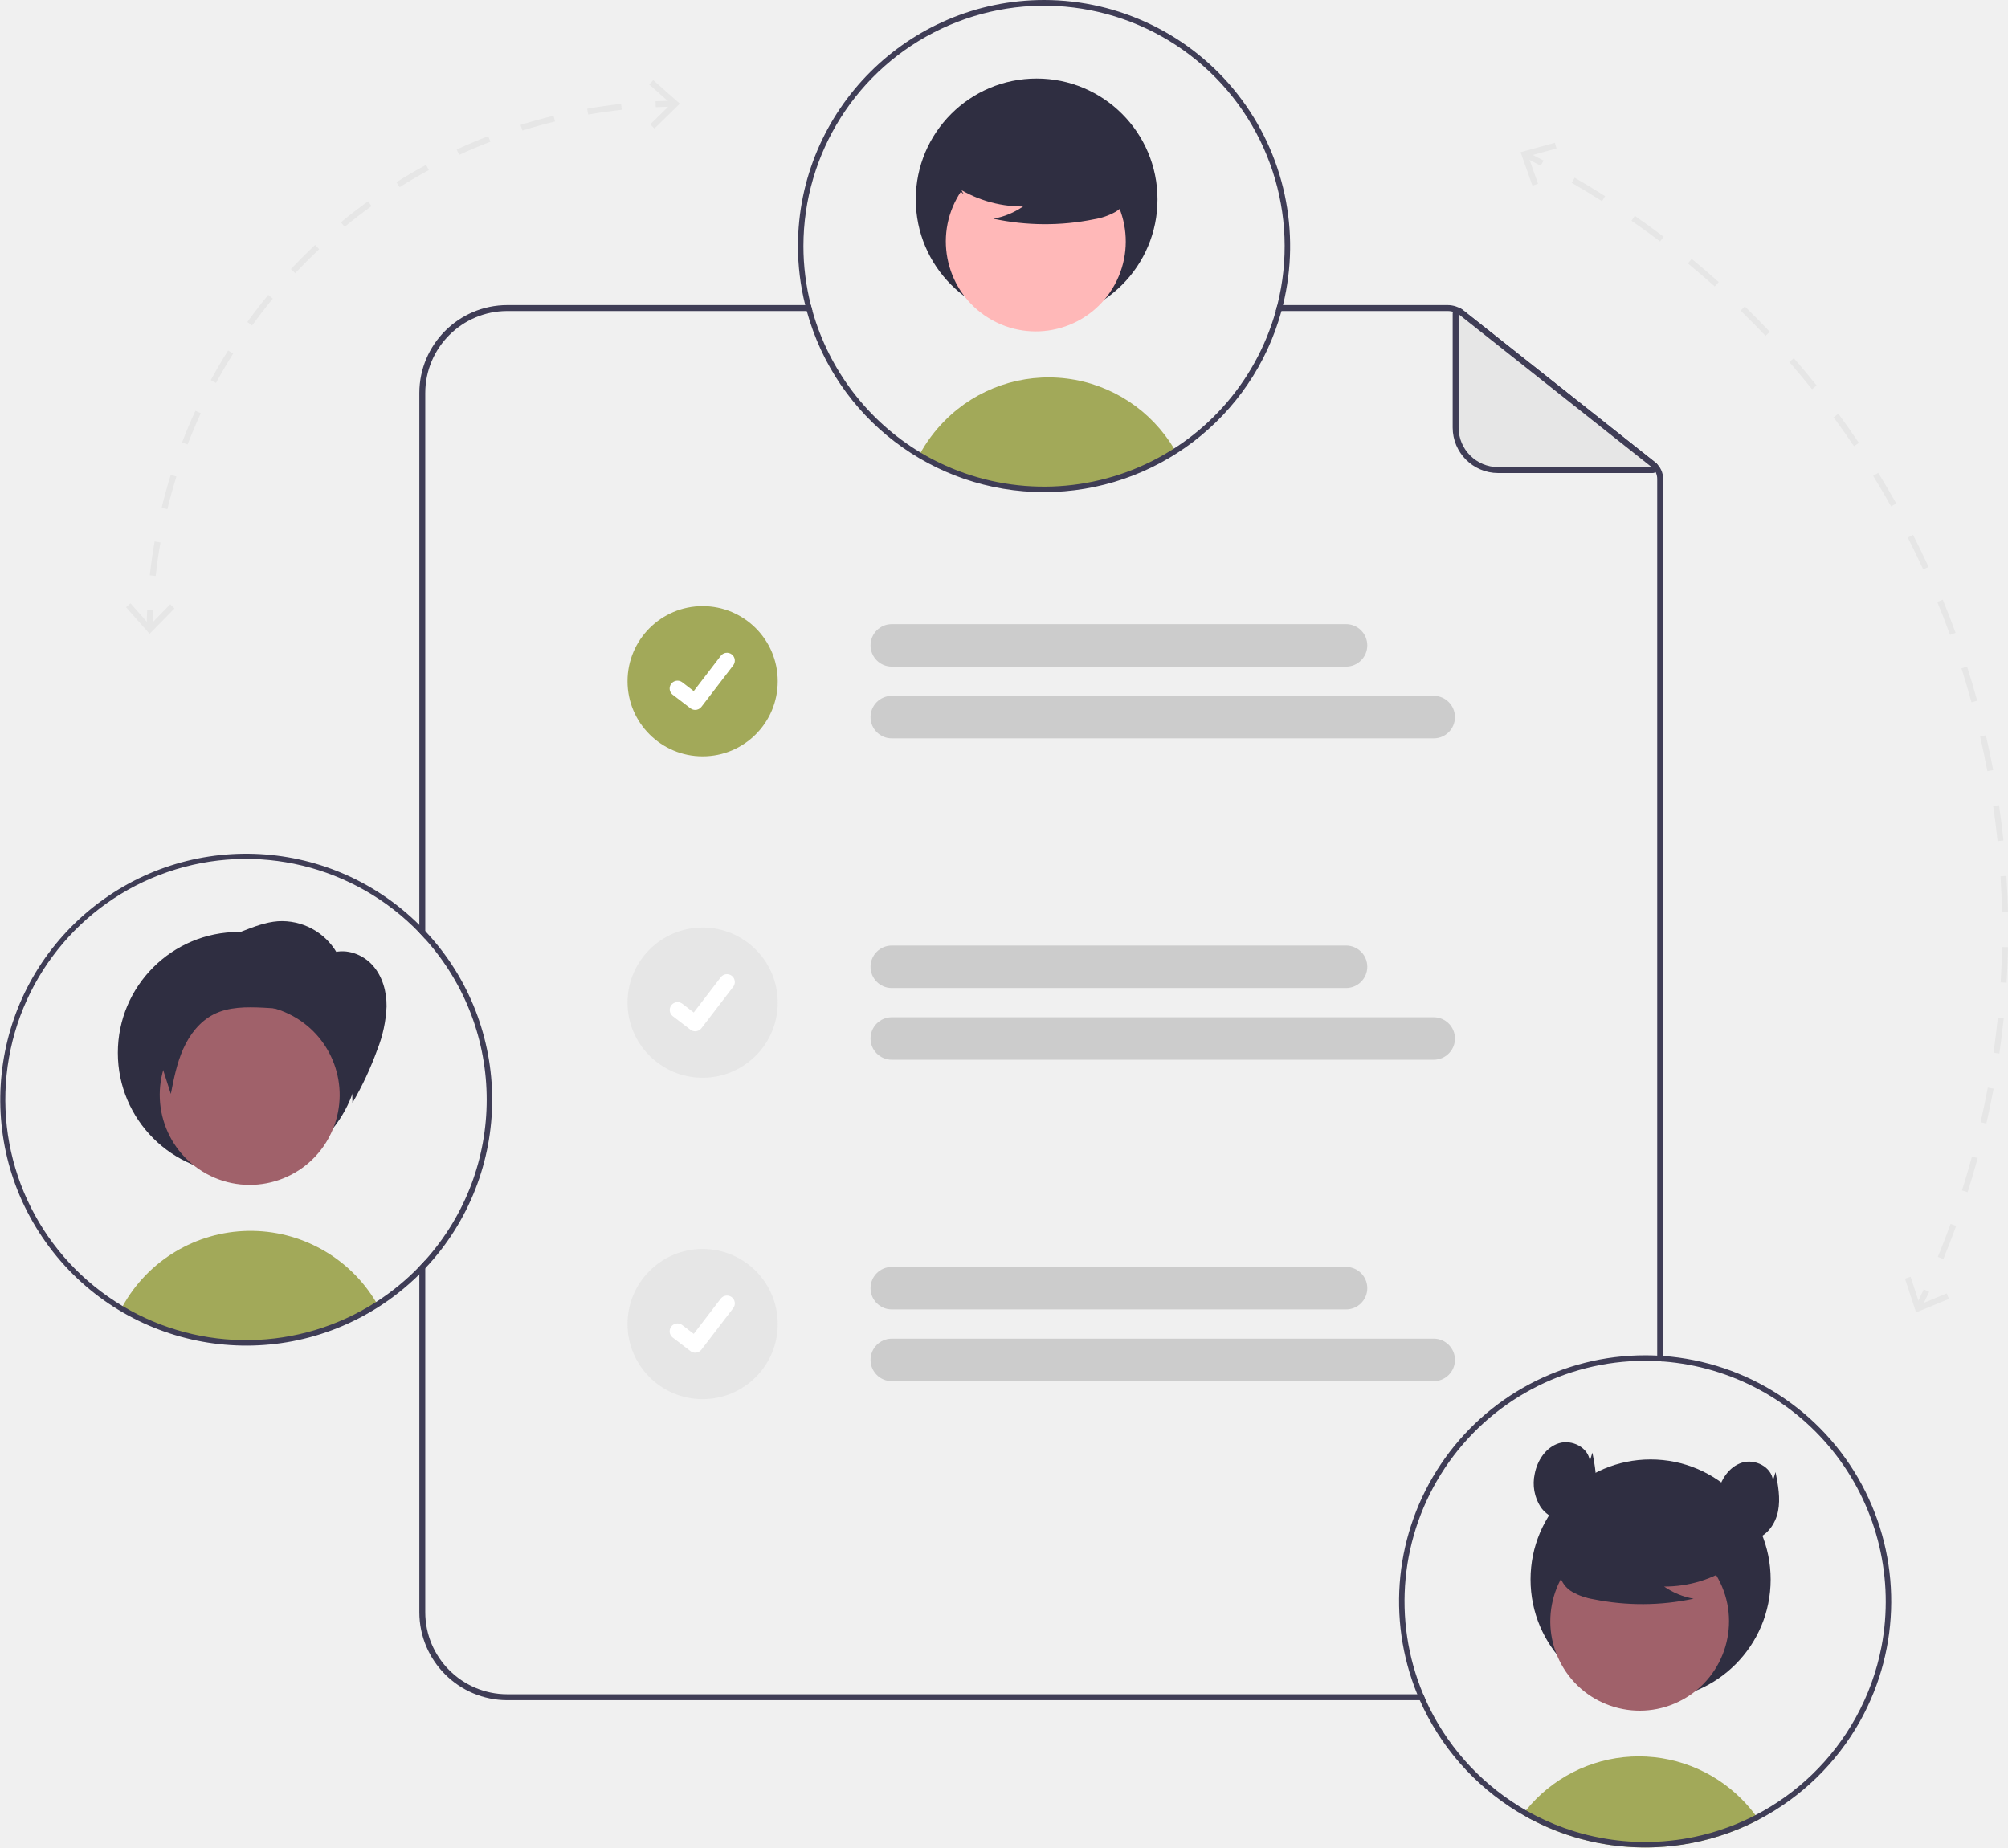
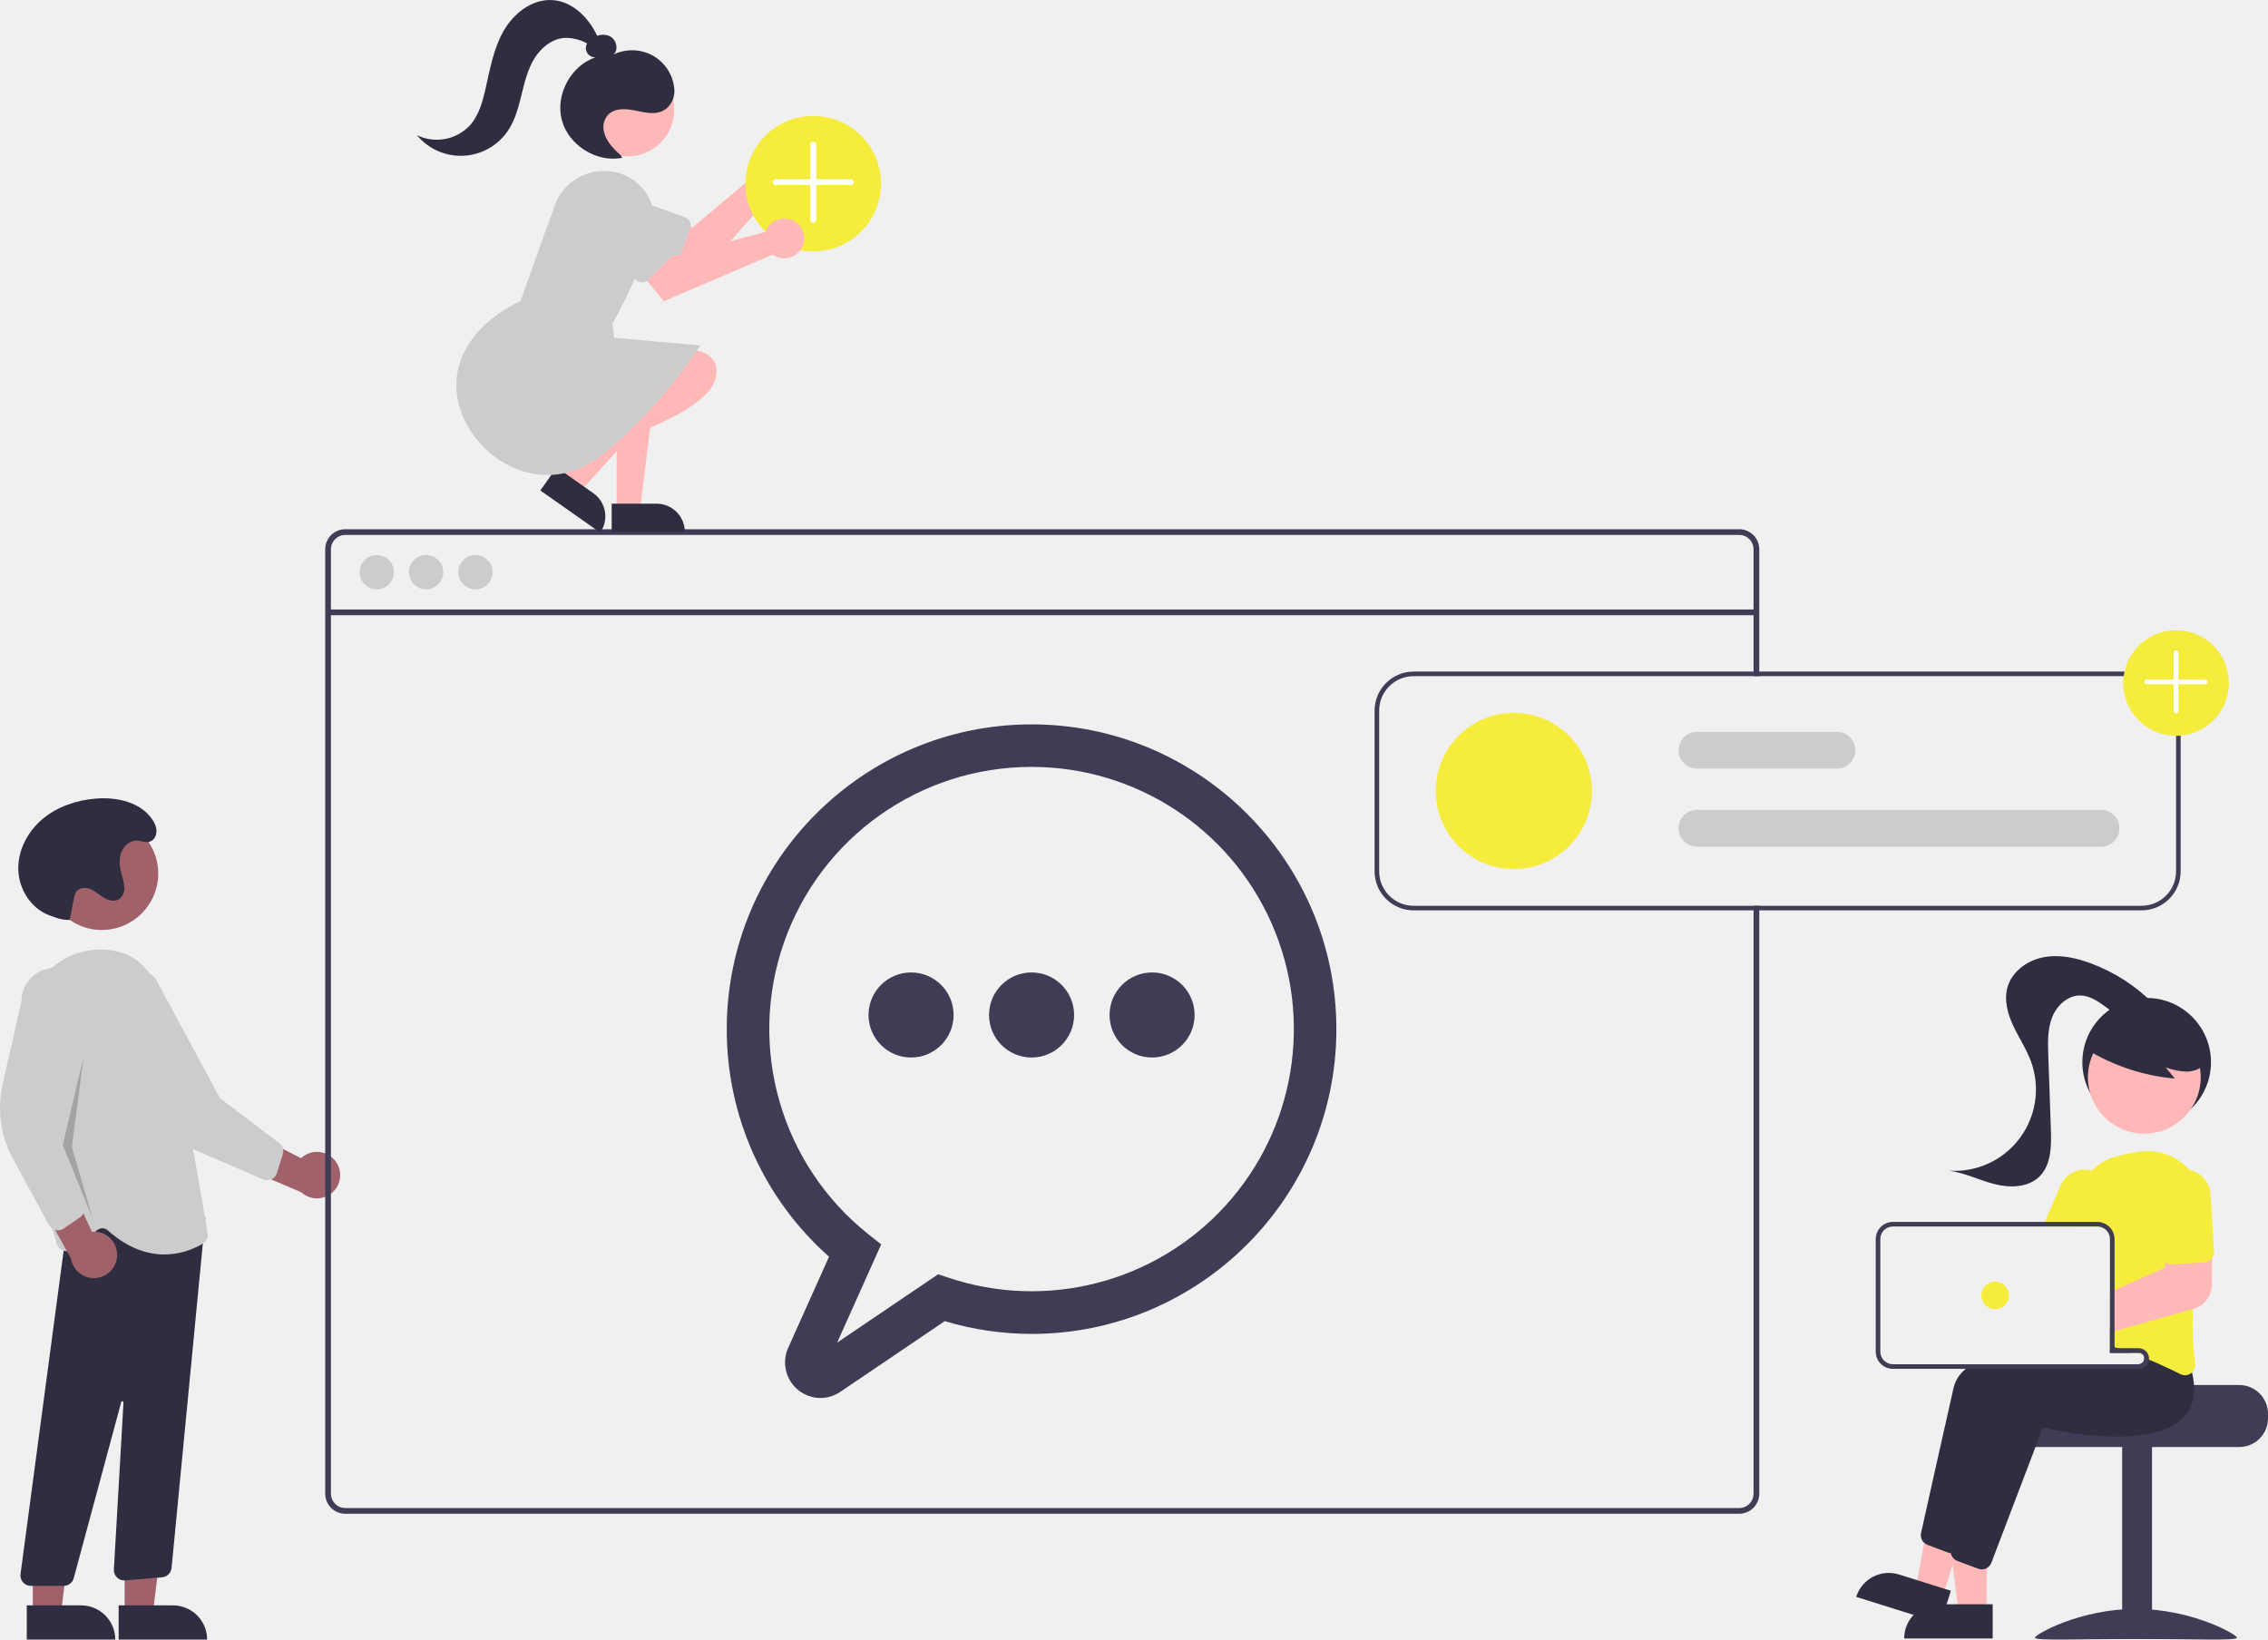
- <svg xmlns="http://www.w3.org/2000/svg" id="aba92bf9-15c7-4666-a277-8a6e60b3ba94" data-name="Layer 1" width="677.858" height="623.712" viewBox="0 0 677.858 623.712">
-   <path d="M741.511,710.144H432.321a27.721,27.721,0,0,1-27.69-27.7v-118.85c-.64.73-1.31,1.45-2,2.15v116.7a29.727,29.727,0,0,0,29.69,29.7H742.381C742.081,711.484,741.791,710.814,741.511,710.144Zm-336.88-439.3a27.721,27.721,0,0,1,27.69-27.7h103.02c-.19-.67-.37-1.33-.54-2h-102.48a29.727,29.727,0,0,0-29.69,29.7v182.2c.69.7,1.35,1.42,2,2.15Zm415.16,23.36-64.6-51.17a8.733,8.733,0,0,0-5.42-1.89H692.281c-.16.67-.34,1.34-.53,2h58.02a6.796,6.796,0,0,1,4.18,1.45l64.6,51.18a5.146,5.146,0,0,1,1.96,4.06v297.83c.67.02,1.34.07,2,.12v-297.95A7.137,7.137,0,0,0,819.791,294.204Z" transform="translate(-261.0712 -138.1442)" fill="#3f3d56" />
-   <path d="M818.938,296.846H766.812a14.348,14.348,0,0,1-14.348-14.348V243.999a.897.897,0,0,1,1.454-.703l65.577,51.951A.897.897,0,0,1,818.938,296.846Z" transform="translate(-261.0712 -138.1442)" fill="#e6e6e6" />
-   <path d="M818.938,297.846H766.812a15.366,15.366,0,0,1-15.348-15.348v-38.499a1.897,1.897,0,0,1,3.074-1.487l65.577,51.951a1.896,1.896,0,0,1-1.178,3.383Zm0-2v0Zm-65.474-51.634V282.498a13.363,13.363,0,0,0,13.348,13.348H818.641Z" transform="translate(-261.0712 -138.1442)" fill="#3f3d56" />
-   <path d="M715.466,363.205H562.122a7.174,7.174,0,1,1,0-14.348H715.466a7.174,7.174,0,0,1,0,14.348Z" transform="translate(-261.0712 -138.1442)" fill="#ccc" />
-   <path d="M745.059,387.418H562.122a7.174,7.174,0,1,1,0-14.348h182.937a7.174,7.174,0,1,1,0,14.348Z" transform="translate(-261.0712 -138.1442)" fill="#ccc" />
-   <path d="M715.466,471.712H562.122a7.174,7.174,0,0,1,0-14.348H715.466a7.174,7.174,0,0,1,0,14.348Z" transform="translate(-261.0712 -138.1442)" fill="#ccc" />
-   <path d="M745.059,495.924H562.122a7.174,7.174,0,1,1,0-14.348h182.937a7.174,7.174,0,1,1,0,14.348Z" transform="translate(-261.0712 -138.1442)" fill="#ccc" />
-   <path d="M715.466,580.219H562.122a7.174,7.174,0,1,1,0-14.348H715.466a7.174,7.174,0,0,1,0,14.348Z" transform="translate(-261.0712 -138.1442)" fill="#ccc" />
-   <path d="M745.059,604.431H562.122a7.174,7.174,0,1,1,0-14.348h182.937a7.174,7.174,0,1,1,0,14.348Z" transform="translate(-261.0712 -138.1442)" fill="#ccc" />
-   <circle id="a4ecd73b-08d8-48cc-a4e8-61145e733de3" data-name="Ellipse 44" cx="237.194" cy="229.993" r="25.356" fill="#a2a959" />
-   <path id="e1436a23-a259-49e2-b8fe-799bdd526759" data-name="Path 395" d="M495.753,377.81a2.63,2.63,0,0,1-1.582-.526l-.028-.021-5.959-4.558a2.648,2.648,0,1,1,3.222-4.203l3.86,2.96,9.121-11.899a2.647,2.647,0,0,1,3.711-.49l.001.001-.057.079.058-.079a2.65,2.65,0,0,1,.49,3.712l-10.728,13.99a2.649,2.649,0,0,1-2.106,1.033Z" transform="translate(-261.0712 -138.1442)" fill="#fff" />
-   <circle id="be8a52d2-63f9-435f-813d-f0401f75b826" data-name="Ellipse 44" cx="237.194" cy="338.5" r="25.356" fill="#e6e6e6" />
-   <path id="e3c7ab69-76f6-4704-bab0-1a6933653e72" data-name="Path 395" d="M495.753,486.317a2.63,2.63,0,0,1-1.582-.526l-.028-.021-5.959-4.558a2.648,2.648,0,0,1,3.222-4.203l3.86,2.96,9.121-11.899a2.647,2.647,0,0,1,3.711-.49l.001.001-.057.079.058-.079a2.65,2.65,0,0,1,.49,3.712l-10.728,13.99a2.649,2.649,0,0,1-2.106,1.033Z" transform="translate(-261.0712 -138.1442)" fill="#fff" />
-   <circle id="fc7f6027-3824-4a0f-8274-ead5998d3b8e" data-name="Ellipse 44" cx="237.194" cy="447.007" r="25.356" fill="#e6e6e6" />
-   <path id="a068fab7-b499-433d-8534-b02b75008e19" data-name="Path 395" d="M495.753,594.823a2.63,2.63,0,0,1-1.582-.526l-.028-.021-5.959-4.558a2.648,2.648,0,1,1,3.222-4.203l3.86,2.96,9.121-11.899a2.647,2.647,0,0,1,3.711-.49l.001.001-.057.079.058-.079a2.65,2.65,0,0,1,.49,3.712l-10.728,13.99a2.649,2.649,0,0,1-2.106,1.033Z" transform="translate(-261.0712 -138.1442)" fill="#fff" />
-   <path d="M854.768,752.469q-2.146,1.121-4.366,2.123-2.021.914-4.107,1.717c-.508.194-1.024.388-1.541.582a82.638,82.638,0,0,1-12.553,3.461q-3.171.623-6.424.978-2.686.305-5.427.434c-1.302.065-2.603.092-3.914.092a82.927,82.927,0,0,1-15.47-1.449c-1.33-.24-2.631-.526-3.932-.84a81.945,81.945,0,0,1-18.156-6.701c-.517-.258-1.034-.535-1.551-.803-.766-.406-1.513-.831-2.261-1.274.36-.498.748-.988,1.144-1.468a48.953,48.953,0,0,1,72.8-3.784,50.098,50.098,0,0,1,4.671,5.409C854.057,751.444,854.417,751.952,854.768,752.469Z" transform="translate(-261.0712 -138.1442)" fill="#a2a959" />
-   <circle cx="557.205" cy="533.248" r="40.53" fill="#2f2e41" />
-   <circle cx="814.587" cy="685.51" r="30.166" transform="translate(-490.0586 336.5842) rotate(-28.66306)" fill="#a0616a" />
-   <path d="M846.284,666.536a41.028,41.028,0,0,1-23.447,7.246,25.142,25.142,0,0,0,9.965,4.1,82.729,82.729,0,0,1-33.792.19,21.871,21.871,0,0,1-7.074-2.43,8.953,8.953,0,0,1-4.366-5.84c-.741-4.235,2.559-8.083,5.989-10.677a44.175,44.175,0,0,1,37.121-7.418c4.147,1.072,8.301,2.883,10.994,6.213s3.491,8.464.925,11.893Z" transform="translate(-261.0712 -138.1442)" fill="#2f2e41" />
-   <path d="M822.511,595.924c-.66-.05-1.33-.09-2-.12-1.35-.07-2.71-.1-4.08-.1a83.072,83.072,0,0,0-76.92,114.44c.27.67.55,1.34.85,2a83.673,83.673,0,0,0,32.84,37.56l.53.31c.45.27.89.53,1.33.77.75.45,1.5.87,2.26,1.28.52.27,1.04.54,1.55.8a81.774,81.774,0,0,0,18.16,6.7c1.3.32,2.6.6,3.93.84a82.963,82.963,0,0,0,15.47,1.45c1.31,0,2.61-.03,3.92-.09,1.82-.08,3.63-.23,5.42-.43q3.255-.36,6.43-.98a83.313,83.313,0,0,0,12.55-3.46c.52-.2,1.04-.39,1.54-.59,1.4-.53,2.76-1.1,4.11-1.71q2.22-1.005,4.37-2.13a83.876,83.876,0,0,0,34.19-33.2,2.432,2.432,0,0,1,.12-.22,83.047,83.047,0,0,0-66.57-123.12Zm73.72,98.1a80.758,80.758,0,0,1-8.67,23.94c-.07.13-.14.26-.21.38a81.377,81.377,0,0,1-33.67,32.6q-2.13,1.11-4.31,2.08c-1.21.54-2.45,1.06-3.7,1.54-.52.2-1.06.41-1.59.59a79.042,79.042,0,0,1-10.83,3.1,76.825,76.825,0,0,1-8.26,1.3c-1.71.19-3.44.32-5.19.38-1.12.05-2.24.08-3.37.08a80.389,80.389,0,0,1-14.97-1.4,77.371,77.371,0,0,1-8.89-2.18,81.139,81.139,0,0,1-12.91-5.23c-.48-.25-.96-.5-1.43-.76-.68-.36-1.36-.73-2.02-1.12-.5-.28-1-.58-1.49-.87-.29-.17-.57-.34-.86-.52a81.776,81.776,0,0,1-31.48-35.79c-.3-.66-.59-1.33-.87-2a81.226,81.226,0,0,1,74.92-112.59c1.37,0,2.73.03,4.08.11.67.02,1.34.07,2,.12a81.293,81.293,0,0,1,73.72,96.24Z" transform="translate(-261.0712 -138.1442)" fill="#3f3d56" />
-   <path d="M797.751,631.421c-.436-4.586-6.054-7.409-10.447-6.024s-7.277,5.809-8.149,10.332a14.821,14.821,0,0,0,1.999,11.189c2.221,3.196,6.301,5.19,10.107,4.379,4.345-.926,7.355-5.169,8.216-9.527s.006-8.851-.848-13.211Z" transform="translate(-261.0712 -138.1442)" fill="#2f2e41" />
-   <path d="M859.578,637.972c-.436-4.586-6.054-7.409-10.447-6.024s-7.277,5.809-8.149,10.332a14.821,14.821,0,0,0,1.999,11.189c2.221,3.196,6.301,5.19,10.107,4.379,4.345-.926,7.355-5.169,8.216-9.527s.006-8.851-.848-13.211Z" transform="translate(-261.0712 -138.1442)" fill="#2f2e41" />
-   <path d="M657.851,290.39a82.214,82.214,0,0,1-86.443,1.375,49.963,49.963,0,0,1,8.677-11.676,49.321,49.321,0,0,1,77.452,9.756C657.639,290.021,657.75,290.205,657.851,290.39Z" transform="translate(-261.0712 -138.1442)" fill="#a2a959" />
-   <circle cx="349.95" cy="67.306" r="40.8" fill="#2f2e41" />
-   <circle cx="610.735" cy="219.663" r="30.366" transform="translate(-136.0256 512.0468) rotate(-61.33679)" fill="#ffb8b8" />
-   <path d="M582.827,200.562a41.3,41.3,0,0,0,23.603,7.294,25.309,25.309,0,0,1-10.031,4.127,83.279,83.279,0,0,0,34.017.191,22.016,22.016,0,0,0,7.121-2.446,9.012,9.012,0,0,0,4.396-5.878c.746-4.264-2.576-8.137-6.028-10.748a44.468,44.468,0,0,0-37.368-7.467c-4.174,1.079-8.356,2.902-11.067,6.254s-3.514,8.52-.931,11.972Z" transform="translate(-261.0712 -138.1442)" fill="#2f2e41" />
-   <path d="M613.521,138.144a83.173,83.173,0,0,0-83.08,83.07,82.299,82.299,0,0,0,2.46,19.93c.17.67.34,1.34.52,2a82.987,82.987,0,0,0,80.1,61.15,83.104,83.104,0,0,0,80.15-61.15c.18-.67.35-1.33.51-2a83.128,83.128,0,0,0-80.66-103Zm78.76,103c-.16.67-.34,1.34-.53,2a81.27,81.27,0,0,1-119.87,47.83,81.81,81.81,0,0,1-36.54-47.83c-.19-.67-.37-1.33-.54-2a80.399,80.399,0,0,1-2.51-19.93,81.225,81.225,0,1,1,159.99,19.93Z" transform="translate(-261.0712 -138.1442)" fill="#3f3d56" />
-   <path d="M388.481,578.524a82.211,82.211,0,0,1-86.44,1.38c.14-.27.29-.54.45-.8a49.35,49.35,0,0,1,85.52-1.37c.06.08.11.17.16.25C388.271,578.154,388.381,578.344,388.481,578.524Z" transform="translate(-261.0712 -138.1442)" fill="#a2a959" />
-   <path d="M382.451,493.584a40.8,40.8,0,1,1-40.8-40.8A40.606,40.606,0,0,1,382.451,493.584Z" transform="translate(-261.0712 -138.1442)" fill="#2f2e41" />
-   <path d="M373.621,518.934a31.366,31.366,0,0,1-1.61,3.43,30.369,30.369,0,0,1-41.21,12.08,30.366,30.366,0,1,1,29.13-53.29A30.375,30.375,0,0,1,373.621,518.934Z" transform="translate(-261.0712 -138.1442)" fill="#a0616a" />
-   <path d="M404.631,452.484c-.64-.7-1.31-1.39-2-2.06a83.027,83.027,0,1,0-13.65,128.88,83.684,83.684,0,0,0,13.65-10.93c.68-.67,1.35-1.35,2-2.05a83.006,83.006,0,0,0,0-113.84Zm-2,113.26a81.498,81.498,0,0,1-14.62,11.99c-.01.01-.02.01-.03.02a81.3,81.3,0,0,1-85.47,1.36c-.01,0-.01-.01-.02-.01a81.221,81.221,0,1,1,100.14-126.06c.69.7,1.35,1.42,2,2.15a81.191,81.191,0,0,1,0,108.4C403.991,564.324,403.321,565.044,402.631,565.744Z" transform="translate(-261.0712 -138.1442)" fill="#3f3d56" />
-   <path d="M374.719,459.702a21.484,21.484,0,0,0-19.809-10.54c-4.149.311-8.096,1.839-11.971,3.351l-19.705,7.686c-5.099,1.989-10.683,4.425-12.896,9.431-2.054,4.646-.521,10.012,1.03,14.849l7.372,22.993c1.01-5.165,2.036-10.381,4.178-15.189s5.528-9.24,10.211-11.643c5.118-2.626,11.151-2.571,16.897-2.295,8.138.392,16.985,1.427,22.767,7.167a23.648,23.648,0,0,1,6.001,11.719,70.541,70.541,0,0,1,1.258,13.265,109.978,109.978,0,0,0,8.399-18.005,44.549,44.549,0,0,0,3.12-14.575c.044-4.992-1.369-10.142-4.698-13.863s-8.753-5.729-13.523-4.256" transform="translate(-261.0712 -138.1442)" fill="#2f2e41" />
-   <path d="M312.584,349.987l-2-.023c.024-2,.081-4.03.171-6.032l1.998.09C312.664,346.002,312.607,348.009,312.584,349.987Z" transform="translate(-261.0712 -138.1442)" fill="#e6e6e6" />
-   <path d="M313.632,332.601l-1.988-.217c.418-3.823.964-7.678,1.625-11.459l1.97.345C314.585,325.008,314.045,328.82,313.632,332.601Zm3.942-22.536-1.944-.471c.905-3.735,1.945-7.488,3.089-11.155l1.909.596C319.497,302.661,318.469,306.373,317.574,310.065Zm6.823-21.852-1.866-.719c1.381-3.588,2.899-7.178,4.51-10.671l1.816.838C327.263,281.115,325.762,284.666,324.396,288.214Zm9.592-20.793-1.758-.953c1.831-3.377,3.798-6.741,5.846-9.998l1.693,1.064C337.744,260.755,335.799,264.081,333.988,267.421Zm12.184-19.38-1.621-1.171c2.25-3.116,4.631-6.199,7.076-9.165l1.543,1.272C350.752,241.91,348.398,244.959,346.172,248.04Zm14.56-17.659-1.458-1.368c2.628-2.801,5.382-5.554,8.186-8.185l1.368,1.459C366.055,224.889,363.331,227.612,360.733,230.381Zm16.69-15.653-1.272-1.543c2.965-2.444,6.047-4.824,9.16-7.072l1.171,1.621C383.402,209.958,380.354,212.311,377.423,214.728Zm18.546-13.391L394.904,199.644c3.253-2.045,6.613-4.009,9.987-5.839l.953,1.758C402.508,197.372,399.185,199.315,395.968,201.337Zm20.101-10.899-.838-1.816c3.485-1.608,7.069-3.123,10.651-4.503l.719,1.866C423.059,187.349,419.516,188.848,416.07,190.438Zm21.326-8.216-.597-1.909c3.666-1.146,7.418-2.187,11.154-3.094l.472,1.943C444.731,180.06,441.021,181.089,437.396,182.222Zm22.232-5.399-.345-1.97c3.78-.663,7.635-1.211,11.458-1.63l.218,1.988C467.178,175.626,463.366,176.169,459.628,176.823Z" transform="translate(-261.0712 -138.1442)" fill="#e6e6e6" />
-   <path d="M482.448,174.326l-.09-1.998c2.003-.09,4.033-.147,6.032-.171l.024,2C486.436,174.18,484.429,174.237,482.448,174.326Z" transform="translate(-261.0712 -138.1442)" fill="#e6e6e6" />
-   <polygon points="58.899 205.414 57.47 204.013 50.576 211.064 44.046 203.673 42.547 205 50.502 214 58.899 205.414" fill="#e6e6e6" />
-   <polygon points="220.914 43.399 219.513 41.97 226.564 35.076 219.173 28.546 220.5 27.047 229.5 35.002 220.914 43.399" fill="#e6e6e6" />
-   <path d="M781.197,194.101q-2.641-1.39-5.32-2.731l.895-1.788q2.698,1.35,5.357,2.749Z" transform="translate(-261.0712 -138.1442)" fill="#e6e6e6" />
-   <path d="M917.101,563.228l-1.851-.759c1.505-3.672,2.952-7.417,4.301-11.133l1.88.682C920.073,555.76,918.616,559.532,917.101,563.228Zm8.199-22.586-1.906-.605c1.199-3.777,2.335-7.628,3.377-11.448l1.929.527C927.652,532.962,926.508,536.84,925.3,540.642Zm6.324-23.183-1.95-.447c.885-3.865,1.701-7.797,2.424-11.687l1.966.366C933.337,509.608,932.516,513.567,931.625,517.459Zm4.395-23.627-1.98-.284c.563-3.922,1.052-7.908,1.453-11.848l1.99.203C937.079,485.869,936.587,489.883,936.02,493.832Zm2.433-23.911-1.997-.12c.238-3.953.397-7.966.473-11.928l2.0.038C938.853,461.9,938.692,465.941,938.453,469.921Zm.457-24.031-1.999.044q-.058-2.609-.162-5.214c-.089-2.227-.206-4.486-.347-6.715l1.996-.126c.142,2.244.259,4.518.349,6.76Q938.852,443.262,938.91,445.89Zm-3.504-23.776c-.411-3.94-.91-7.925-1.482-11.842l1.979-.289c.576,3.944,1.078,7.956,1.492,11.923Zm-3.446-23.615c-.731-3.89-1.553-7.822-2.443-11.684l1.949-.449c.896,3.889,1.724,7.847,2.46,11.765Zm-5.36-23.26c-1.047-3.824-2.186-7.676-3.386-11.449l1.906-.606c1.208,3.799,2.355,7.677,3.409,11.527Zm-7.235-22.751c-1.353-3.725-2.802-7.472-4.306-11.138l1.851-.759c1.514,3.691,2.972,7.464,4.335,11.214Zm-9.062-22.092c-1.653-3.603-3.402-7.221-5.199-10.752l1.783-.907c1.809,3.555,3.571,7.197,5.234,10.825ZM899.471,309.111c-1.94-3.455-3.979-6.919-6.059-10.293l1.703-1.049c2.095,3.397,4.147,6.885,6.101,10.364Zm-12.536-20.331c-2.218-3.287-4.533-6.573-6.883-9.765l1.611-1.185c2.366,3.214,4.697,6.522,6.93,9.832Zm-14.162-19.24c-2.482-3.097-5.061-6.181-7.664-9.168l1.508-1.314c2.621,3.007,5.217,6.113,7.717,9.231Zm-15.7-18.013c-2.729-2.882-5.554-5.744-8.396-8.507l1.394-1.434c2.861,2.782,5.705,5.664,8.453,8.566ZM839.937,234.866c-2.957-2.647-6.009-5.267-9.072-7.788l1.271-1.544c3.084,2.539,6.157,5.177,9.135,7.842Zm-18.46-15.196c-3.154-2.386-6.407-4.742-9.668-7.004l1.14-1.644c3.284,2.278,6.559,4.65,9.735,7.052Zm-19.615-13.605c-3.337-2.119-6.772-4.201-10.208-6.191l1.002-1.731c3.46,2.003,6.918,4.1,10.278,6.233Z" transform="translate(-261.0712 -138.1442)" fill="#e6e6e6" />
-   <path d="M909.75,579.716l-1.801-.869q1.303-2.699,2.545-5.412l1.818.832Q911.061,576.999,909.75,579.716Z" transform="translate(-261.0712 -138.1442)" fill="#e6e6e6" />
-   <polygon points="517.31 62.693 519.197 62.028 515.91 52.731 525.424 50.131 524.894 48.201 513.308 51.369 517.31 62.693" fill="#e6e6e6" />
-   <polygon points="643.078 431.677 644.979 431.051 648.055 440.42 657.176 436.668 657.935 438.52 646.826 443.088 643.078 431.677" fill="#e6e6e6" />
+ <svg xmlns="http://www.w3.org/2000/svg" id="ae7a9edd-cd64-4e9d-bfd2-214d077cf3c5" data-name="Layer 1" width="987.587" height="714.028" viewBox="0 0 987.587 714.028">
+   <path d="M252.615,599.14a10.056,10.056,0,0,0-15.32-1.744l-31.754-16.39,1.974,18.464,29.852,12.734a10.11,10.11,0,0,0,15.249-13.064Z" transform="translate(-106.2065 -92.98608)" fill="#a0616a" />
+   <path d="M224.395,606.572a4.505,4.505,0,0,1-3.669.039L190.564,593.527a46.373,46.373,0,0,1-23.462-22.698l-15.857-33.471a14.497,14.497,0,1,1,22.901-17.781l27.873,51.714,25.737,19.442a4.515,4.515,0,0,1,1.587,4.921l-2.526,8.159a4.506,4.506,0,0,1-1.524,2.211A4.455,4.455,0,0,1,224.395,606.572Z" transform="translate(-106.2065 -92.98608)" fill="#ccc" />
+   <circle cx="44.34" cy="380.447" r="24.561" fill="#a0616a" />
+   <polygon points="54.289 702.644 66.548 702.643 72.381 655.355 54.286 655.356 54.289 702.644" fill="#a0616a" />
+   <path d="M157.868,792.126h38.531a0,0,0,0,1,0,0V807.013a0,0,0,0,1,0,0H172.755a14.887,14.887,0,0,1-14.887-14.887v0A0,0,0,0,1,157.868,792.126Z" transform="translate(248.097 1506.145) rotate(179.9974)" fill="#2f2e41" />
+   <polygon points="14.289 702.644 26.548 702.643 32.381 655.355 14.286 655.356 14.289 702.644" fill="#a0616a" />
+   <path d="M117.868,792.126h38.531a0,0,0,0,1,0,0V807.013a0,0,0,0,1,0,0H132.755a14.887,14.887,0,0,1-14.887-14.887v0a0,0,0,0,1,0,0Z" transform="translate(168.097 1506.147) rotate(179.9974)" fill="#2f2e41" />
+   <path d="M116.214,782.094a4.499,4.499,0,0,1-1.075-3.559l21.465-160.985,53.329,9.057,5.691-3.415L180.906,775.936a4.512,4.512,0,0,1-4.096,3.964l-16.148,1.346a4.499,4.499,0,0,1-4.866-4.742l4.181-72.742a.5.5,0,0,0-.982-.16l-20.683,76.7a4.508,4.508,0,0,1-4.345,3.329H119.6A4.498,4.498,0,0,1,116.214,782.094Z" transform="translate(-106.2065 -92.98608)" fill="#2f2e41" />
+   <path d="M153.147,628.819a3.533,3.533,0,0,0-4.516-.188l-10.662,8.293a4.496,4.496,0,0,1-7.087-2.307c-5.23-18.315-17.078-64.418-14.159-96.866,1.655-18.393,17.537-32.371,35.405-31.198,12.216.814,20.252,7.861,23.886,20.944,8.923,32.122,18.728,91.044,20.603,102.53a4.48,4.48,0,0,1-2.136,4.589,32.939,32.939,0,0,1-16.692,4.697C170.669,639.313,162.132,636.834,153.147,628.819Z" transform="translate(-106.2065 -92.98608)" fill="#ccc" />
+   <path d="M157.17,640.245a10.056,10.056,0,0,0-10.979-10.827l-14.872-32.493-9.842,15.747,15.631,28.442a10.11,10.11,0,0,0,20.061-.869Z" transform="translate(-106.2065 -92.98608)" fill="#a0616a" />
+   <path d="M130.377,628.678a4.505,4.505,0,0,1-2.911-2.233L111.807,597.536a46.374,46.374,0,0,1-4.454-32.339l8.178-36.123a14.497,14.497,0,1,1,28.993.142l-9.981,57.893,8.254,31.181a4.515,4.515,0,0,1-1.789,4.852l-7.023,4.861a4.506,4.506,0,0,1-2.564.8A4.455,4.455,0,0,1,130.377,628.678Z" transform="translate(-106.2065 -92.98608)" fill="#ccc" />
+   <polygon points="36.325 460.644 27.325 498.644 40.325 530.644 31.325 499.644 36.325 460.644" opacity="0.2" />
+   <path d="M136.531,493.63a16.539,16.539,0,0,1-6.388-1.156c-.894-.345-1.822-.628-2.715-.973-7.882-3.045-13.074-11.439-13.26-19.886s4.189-16.646,10.685-22.05,14.91-8.177,23.335-8.819c9.075-.691,19.294,1.61,24.365,9.168,1.35,2.012,2.294,4.453,1.494,6.882a4.404,4.404,0,0,1-1.241,1.906c-2.265,2.015-4.522.5-6.831.366-3.173-.184-6.023,2.385-7.048,5.394s-.573,6.322.254,9.391a23.459,23.459,0,0,1,1.183,5.71,5.741,5.741,0,0,1-2.379,5.055c-1.983,1.199-4.587.505-6.571-.692s-3.698-2.86-5.842-3.741-5.022-.685-6.27,1.267a6.935,6.935,0,0,0-.793,2.289c-1.118,5.095-.861,4.795-1.98,9.89Z" transform="translate(-106.2065 -92.98608)" fill="#2f2e41" />
+   <path d="M863.54,323.466h-607a8.728,8.728,0,0,0-8.72,8.72v411.32a8.728,8.728,0,0,0,8.72,8.72h607a8.712,8.712,0,0,0,6.63-3.06,2.04,2.04,0,0,0,.19-.24,8.165,8.165,0,0,0,1.25-2.11,8.499,8.499,0,0,0,.66-3.31v-256.05h-2.49v256.05a6.179,6.179,0,0,1-1.03,3.42,6.453,6.453,0,0,1-2.36,2.12,6.182,6.182,0,0,1-2.85.69h-607a6.238,6.238,0,0,1-6.23-6.23v-411.32a6.238,6.238,0,0,1,6.23-6.23h607a6.239,6.239,0,0,1,6.24,6.23v55.27H872.27v-55.27A8.729,8.729,0,0,0,863.54,323.466Z" transform="translate(-106.2065 -92.98608)" fill="#3f3d56" />
+   <rect x="142.855" y="265.433" width="621.957" height="2.493" fill="#3f3d56" />
+   <circle cx="164.044" cy="249.18" r="7.478" fill="#ccc" />
+   <circle cx="185.544" cy="249.18" r="7.478" fill="#ccc" />
+   <circle cx="207.045" cy="249.18" r="7.478" fill="#ccc" />
+   <path d="M463.463,701.81a15.479,15.479,0,0,1-14.066-21.782l17.816-39.75a131.986,131.986,0,0,1-44.541-99.096c0-73.185,59.541-132.727,132.727-132.727s132.727,59.542,132.727,132.727S628.584,673.91,555.398,673.91a131.985,131.985,0,0,1-37.798-5.567l-45.47,30.782A15.433,15.433,0,0,1,463.463,701.81ZM555.398,426.976a114.141,114.141,0,0,0-71.106,203.479l5.613,4.476-19.17,42.773,43.991-29.782,4.344,1.459A114.175,114.175,0,1,0,555.398,426.976Z" transform="translate(-106.2065 -92.98608)" fill="#3f3d56" />
+   <circle cx="449.192" cy="442.024" r="18.52" fill="#3f3d56" />
+   <circle cx="396.718" cy="442.024" r="18.52" fill="#3f3d56" />
+   <circle cx="501.665" cy="442.024" r="18.52" fill="#3f3d56" />
+   <path d="M1021.118,461.708h-176a8,8,0,1,1,0-16h176a8,8,0,0,1,0,16Z" transform="translate(-106.2065 -92.98608)" fill="#ccc" />
+   <path d="M906.118,427.708h-61a8,8,0,1,1,0-16h61a8,8,0,0,1,0,16Z" transform="translate(-106.2065 -92.98608)" fill="#ccc" />
+   <circle cx="659.195" cy="344.47" r="34" fill="#f5ec3e" />
+   <path d="M1038.76,385.456h-317a17.024,17.024,0,0,0-17,17v70a17.024,17.024,0,0,0,17,17h317a17.024,17.024,0,0,0,17-17v-70A17.024,17.024,0,0,0,1038.76,385.456Zm15,87a15.018,15.018,0,0,1-15,15h-317a15.018,15.018,0,0,1-15-15v-70a15.018,15.018,0,0,1,15-15h317a15.018,15.018,0,0,1,15,15Z" transform="translate(-106.2065 -92.98608)" fill="#3f3d56" />
+   <circle cx="947.554" cy="297.47" r="23" fill="#f5ec3e" />
+   <path d="M1053.053,403.391a.996.996,0,0,1-.293-.707V377.228a1.0 1,0,1,1,2,0V402.684a1,1,0,0,1-1.707.707Z" transform="translate(-106.2065 -92.98608)" fill="#fff" />
+   <path d="M1040.325,390.663a1,1,0,0,1,.707-1.707h25.456a1.0 1,0,1,1,0,2h-25.456A.996.996,0,0,1,1040.325,390.663Z" transform="translate(-106.2065 -92.98608)" fill="#fff" />
+   <path d="M1081.294,696.163h-48.01c0,1.38-49.48,2.5-49.48,2.5a12.86,12.86,0,0,0-2.11,2,12.41,12.41,0,0,0-2.9,8v2a12.505,12.505,0,0,0,12.5,12.5h90a12.511,12.511,0,0,0,12.5-12.5v-2A12.517,12.517,0,0,0,1081.294,696.163Z" transform="translate(-106.2065 -92.98608)" fill="#3f3d56" />
+   <rect x="924.082" y="629.68" width="13" height="84" fill="#3f3d56" />
+   <path d="M1080.289,806.209c0,1.405-19.699.543-44,.543s-44,.861-44-.543,19.699-12.543,44-12.543S1080.289,804.805,1080.289,806.209Z" transform="translate(-106.2065 -92.98608)" fill="#3f3d56" />
+   <circle cx="934.753" cy="462.608" r="28" fill="#2f2e41" />
+   <polygon points="865.073 702.175 852.813 702.174 846.98 654.886 865.075 654.887 865.073 702.175" fill="#ffb8b8" />
+   <path d="M844.056,698.671h23.644a0,0,0,0,1,0,0v14.887a0,0,0,0,1,0,0H829.169a0,0,0,0,1,0,0v0A14.887,14.887,0,0,1,844.056,698.671Z" fill="#2f2e41" />
+   <polygon points="845.935 695.332 834.238 691.661 842.83 644.796 860.094 650.214 845.935 695.332" fill="#ffb8b8" />
+   <path d="M930.708,779.653H954.352a0,0,0,0,1,0,0v14.887a0,0,0,0,1,0,0H915.821a0,0,0,0,1,0,0v0A14.887,14.887,0,0,1,930.708,779.653Z" transform="translate(172.3638 -336.8571) rotate(17.42262)" fill="#2f2e41" />
+   <path d="M1048.46,687.965a37.872,37.872,0,0,0-1.52-7.02l-2.29-2.88-5.96-7.48-.26.01c-.44.02-2.271.12-5.1.34h-.03c-1.75.14-3.89.32-6.32.55-.64.07-1.31.13-2,.2v10.44h12.5a2.504,2.504,0,0,1,2.48,2.18c.01.11.02.21.02.32a2.501,2.501,0,0,1-2.5,2.5h-72.6a28.404,28.404,0,0,0-2.66,2,14.882,14.882,0,0,0-5.25,7.86c-4.24,18.64-11.97,53.4-14.25,63.61a4.538,4.538,0,0,0,1.35,4.28,4.436,4.436,0,0,0,1.47.91l9.02,3.38a4.792,4.792,0,0,0,1.15.27c.05,0,.09.01.14.01a2.614,2.614,0,0,0,.28.01,4.532,4.532,0,0,0,4.21-2.9l7.12-18.68,10.97-28.8,4.34-11.39c5.03,1.18,47.23,10.52,61.36-4.53a16.068,16.068,0,0,0,3.24-5.11A20.802,20.802,0,0,0,1048.46,687.965Z" transform="translate(-106.2065 -92.98608)" fill="#2f2e41" />
+   <path d="M1060.7,690.685c-.22-.89-.47-1.81-.76-2.74l-8.25-10.36-.26.01c-.52.03-2.99.16-6.78.47-4.3.36-10.31.94-17.06,1.85-.2.02-.41.05-.61.08-.66.09-1.33.18-2,.28v1.85h12.5a2.504,2.504,0,0,1,2.48,2.18c.01.11.02.21.02.32a2.501,2.501,0,0,1-2.5,2.5H993.3c-1.93.63-3.79,1.29-5.57,2-9.34,3.7-16.33,8.55-17.76,14.86-.48,2.12-1.01,4.45-1.57,6.93-2.08,9.22-4.61,20.51-6.9,30.77v.01c-.47,2.12-.94,4.18-1.39,6.18-1.91,8.6-3.53,15.89-4.39,19.72-.02.11-.04.21-.06.32v.02a4.667,4.667,0,0,0,.28,2.29l.01.01v.01a4.43,4.43,0,0,0,1.3,1.79,4.593,4.593,0,0,0,1.29.75l9.02,3.38a4.58,4.58,0,0,0,1.57.29,4.435,4.435,0,0,0,2.15-.55,4.501,4.501,0,0,0,2.06-2.35l19.42-50.96,3.01-7.91c5.03,1.18,47.23,10.51,61.36-4.53a16.891,16.891,0,0,0,4.48-11.07A29.687,29.687,0,0,0,1060.7,690.685Z" transform="translate(-106.2065 -92.98608)" fill="#2f2e41" />
+   <path d="M1059.59,602.465c-.16-.19-.33-.38-.51-.56a24.472,24.472,0,0,0-20.97-7.39,79.362,79.362,0,0,0-9.91,1.95,24.981,24.981,0,0,0-11.18,6.27,24.414,24.414,0,0,0-7.41,18.2c.04,1.37.05,2.77.03,4.19,0,.66-.01,1.33-.02,2h9.86a5.32,5.32,0,0,1,1.27.15,5.511,5.511,0,0,1,4.23,5.35v46.52c.67.19,1.34.38,2,.58.21.07.41.13.61.19.23.07.46.14.68.21q3.045.945,5.95,2h3.26a2.504,2.504,0,0,1,2.48,2.18c.68.27,1.34.54,1.99.81,2.31.96,4.5,1.92,6.51,2.85,2.71,1.24,5.12,2.42,7.14,3.45a4.587,4.587,0,0,0,2.05.5,4.404,4.404,0,0,0,2.6-.86,5.529,5.529,0,0,0,.45-.37,4.505,4.505,0,0,0,1.37-3.98,128.086,128.086,0,0,1-.9-23.7c.28-6.65.88-13.47,1.66-20.06.42-3.57.89-7.07,1.38-10.44.47-3.22.97-6.31,1.46-9.23A24.607,24.607,0,0,0,1059.59,602.465Z" transform="translate(-106.2065 -92.98608)" fill="#f5ec3e" />
+   <path d="M1018.6,603.285a11.859,11.859,0,0,0-1.58-.55,11.499,11.499,0,0,0-13.54,6.53l-6.87,15.86-.86,2h23.73a5.32,5.32,0,0,1,1.27.15l.8-1.85,3.04-7.02A11.511,11.511,0,0,0,1018.6,603.285Z" transform="translate(-106.2065 -92.98608)" fill="#f5ec3e" />
+   <circle cx="933.729" cy="469.16" r="24.561" fill="#ffb8b8" />
+   <path d="M1014.933,550.079a88.591,88.591,0,0,0,38.326,12.628l-4.04-4.841a29.688,29.688,0,0,0,9.171,1.821c3.13-.049,6.41-1.254,8.186-3.832a9.342,9.342,0,0,0,.625-8.63,17.694,17.694,0,0,0-5.566-6.96,33.139,33.139,0,0,0-30.844-5.512,19.806,19.806,0,0,0-9.212,5.909c-2.328,2.872-6.811,5.432-5.619,8.932Z" transform="translate(-106.2065 -92.98608)" fill="#2f2e41" />
+   <path d="M1044.066,530.258a75.485,75.485,0,0,0-27.463-17.759c-6.639-2.459-13.865-3.979-20.805-2.582s-13.504,6.198-15.44,13.008c-1.583,5.568.052,11.564,2.509,16.806s5.738,10.102,7.725,15.54a35.468,35.468,0,0,1-35.689,47.562c6.819.914,13.105,4.119,19.771,5.825s14.533,1.59,19.486-3.185c5.241-5.052,5.346-13.267,5.092-20.542q-.565-16.222-1.13-32.445c-.192-5.515-.356-11.208,1.633-16.356s6.716-9.656,12.235-9.609c4.183.035,7.884,2.569,11.239,5.068s6.904,5.165,11.071,5.536,8.923-2.711,8.611-6.883Z" transform="translate(-106.2065 -92.98608)" fill="#2f2e41" />
+   <path d="M1064.21,632.505l-14.02.38-1.02,9.85-.23,2.28-21.96,9.86-2,.9v17.53l2-.57,6.32-1.8h.03l27.84-7.93.32-.09a10.879,10.879,0,0,0,7.86-10.35l.07-11.63.06-8.57Z" transform="translate(-106.2065 -92.98608)" fill="#ffb8b8" />
+   <path d="M1068.77,613.025a11.502,11.502,0,0,0-22.96,1.41l1.53,24.96a4.486,4.486,0,0,0,1.83,3.34,4.435,4.435,0,0,0,2.94.87l10.72-.66,3.25-.2a4.385,4.385,0,0,0,3.1-1.51,3.137,3.137,0,0,0,.24-.3,4.469,4.469,0,0,0,.88-2.96Z" transform="translate(-106.2065 -92.98608)" fill="#f5ec3e" />
+   <path d="M1028.27,680.125h-1.29v-.13c-.66.09-1.33.18-2,.28v1.85h9.24Q1031.31,681.075,1028.27,680.125Zm0,0h-1.29v-.13c-.66.09-1.33.18-2,.28v1.85h9.24Q1031.31,681.075,1028.27,680.125Zm9.21,0h-10.5v-47.5a7.511,7.511,0,0,0-5.43-7.2,7.051,7.051,0,0,0-2.07-.3h-89a7.509,7.509,0,0,0-7.5,7.5v49a7.503,7.503,0,0,0,7.5,7.5h107a4.505,4.505,0,0,0,4.47-4.01,3.903,3.903,0,0,0,.03-.49A4.507,4.507,0,0,0,1037.48,680.125Zm2.5,4.5a2.501,2.501,0,0,1-2.5,2.5h-107a5.503,5.503,0,0,1-5.5-5.5v-49a5.503,5.503,0,0,1,5.5-5.5h89a5.32,5.32,0,0,1,1.27.15,5.511,5.511,0,0,1,4.23,5.35v49.5h12.5a2.504,2.504,0,0,1,2.48,2.18C1039.97,684.415,1039.98,684.515,1039.98,684.625Zm-11.71-4.5h-1.29v-.13c-.66.09-1.33.18-2,.28v1.85h9.24Q1031.31,681.075,1028.27,680.125Z" transform="translate(-106.2065 -92.98608)" fill="#3f3d56" />
+   <circle cx="868.77" cy="564.141" r="6" fill="#f5ec3e" />
+   <path d="M439.06,164.354a8.701,8.701,0,0,0,.041,1.37l-31.402,26.354-9.364-3.391-6.964,13.464,20.474,9.745,34.33-38.524a8.676,8.676,0,1,0-7.114-9.018Z" transform="translate(-106.2065 -92.98608)" fill="#ffb8b8" />
+   <path d="M396.945,208.609l-30.324-10.945a11.159,11.159,0,1,1,7.577-20.993l30.324,10.945a3.719,3.719,0,0,1,2.236,4.761l-5.051,13.996a3.725,3.725,0,0,1-4.762,2.236Z" transform="translate(-106.2065 -92.98608)" fill="#ccc" />
+   <polygon points="268.53 222.252 278.664 222.251 283.485 183.161 268.528 183.162 268.53 222.252" fill="#ffb8b8" />
+   <path d="M372.565,312.342h31.851a0,0,0,0,1,0,0v12.306a0,0,0,0,1,0,0H384.871a12.306,12.306,0,0,1-12.306-12.306v0A0,0,0,0,1,372.565,312.342Z" transform="translate(670.7879 543.9854) rotate(179.9974)" fill="#2f2e41" />
+   <polygon points="243.484 209.16 251.774 214.989 278.202 185.786 265.967 177.184 243.484 209.16" fill="#ffb8b8" />
+   <path d="M342.143,304.569h31.851a0,0,0,0,1,0,0v12.306a0,0,0,0,1,0,0H354.448a12.306,12.306,0,0,1-12.306-12.306v0a0,0,0,0,1,0,0Z" transform="translate(366.0605 677.8653) rotate(-144.8891)" fill="#2f2e41" />
+   <path d="M396.912,244.822s25.291-2.984,20.751,13.428-55.121,30.585-55.121,30.585Z" transform="translate(-106.2065 -92.98608)" fill="#ffb8b8" />
+   <circle cx="273.298" cy="47.794" r="20.303" fill="#ffb8b8" />
+   <path d="M314.757,285.474c-11.553-13.452-15.595-34.098,2.828-51.269a60.725,60.725,0,0,1,15.28-10.147l14.849-41.525a22.628,22.628,0,0,1,20.911-15.042,21.655,21.655,0,0,1,21.007,13.509,18.796,18.796,0,0,1,.583,13.312,213.825,213.825,0,0,1-17.325,39.64l.768,6.142,37.532,3.336-.35.569c-.183.297-18.551,28.284-42.05,46.861-8.035,6.352-16.343,8.984-24.185,8.983C332.713,299.843,321.898,293.789,314.757,285.474Z" transform="translate(-106.2065 -92.98608)" fill="#ccc" />
+   <path d="M311.215,147.149c3.592-4.28,5.133-9.879,6.372-15.327,1.961-8.621,3.478-17.535,7.835-25.228,4.356-7.693,12.363-14.067,21.191-13.582,8.777.482,15.874,7.544,19.64,15.579a6.987,6.987,0,0,1,5.674.274c2.715,1.487,3.73,5.712,1.47,7.828a18.757,18.757,0,0,1,15.274-.381,18.463,18.463,0,0,1,11.184,15.668,10.066,10.066,0,0,1-2.676,7.552c-3.895,4.01-9.405,2.627-14.304,1.605-4.627-.965-10.263-1.225-12.87,3.183a8.263,8.263,0,0,0-.804,6.039c.999,4.401,4.257,7.467,7.418,10.401l.517.96c-11.162,2.177-23.35-5.446-26.278-16.435s3.851-23.665,14.616-27.331h0a4.025,4.025,0,0,1-3.614-6.032,19.136,19.136,0,0,0-9.767-2.437c-5.56.365-10.372,4.323-13.266,9.085-2.894,4.762-4.204,10.289-5.532,15.701-1.327,5.412-2.764,10.928-5.858,15.562a24.765,24.765,0,0,1-39.678,2.035A19.764,19.764,0,0,0,311.215,147.149Z" transform="translate(-106.2065 -92.98608)" fill="#2f2e41" />
+   <circle cx="354.129" cy="79.982" r="29.512" fill="#f5ec3e" />
+   <path d="M459.428,189.565a1.278,1.278,0,0,1-.376-.907v-32.663a1.283,1.283,0,0,1,2.566,0v32.663a1.283,1.283,0,0,1-2.19.907Z" transform="translate(-106.2065 -92.98608)" fill="#fff" />
+   <path d="M443.096,173.234a1.283,1.283,0,0,1,.907-2.19h32.663a1.283,1.283,0,1,1,0,2.566h-32.663A1.278,1.278,0,0,1,443.096,173.234Z" transform="translate(-106.2065 -92.98608)" fill="#fff" />
+   <path d="M440.077,192.707a8.703,8.703,0,0,0-.545,1.257l-39.626,10.508-7.035-7.049-12.026,9.227,14.39,17.523,47.449-20.279a8.676,8.676,0,1,0-2.606-11.187Z" transform="translate(-106.2065 -92.98608)" fill="#ffb8b8" />
+   <path d="M383.146,214.865l-22.796-22.796A11.159,11.159,0,1,1,376.131,176.287l22.796,22.796a3.719,3.719,0,0,1,0,5.26l-10.521,10.522a3.725,3.725,0,0,1-5.261,0Z" transform="translate(-106.2065 -92.98608)" fill="#ccc" />
</svg>
